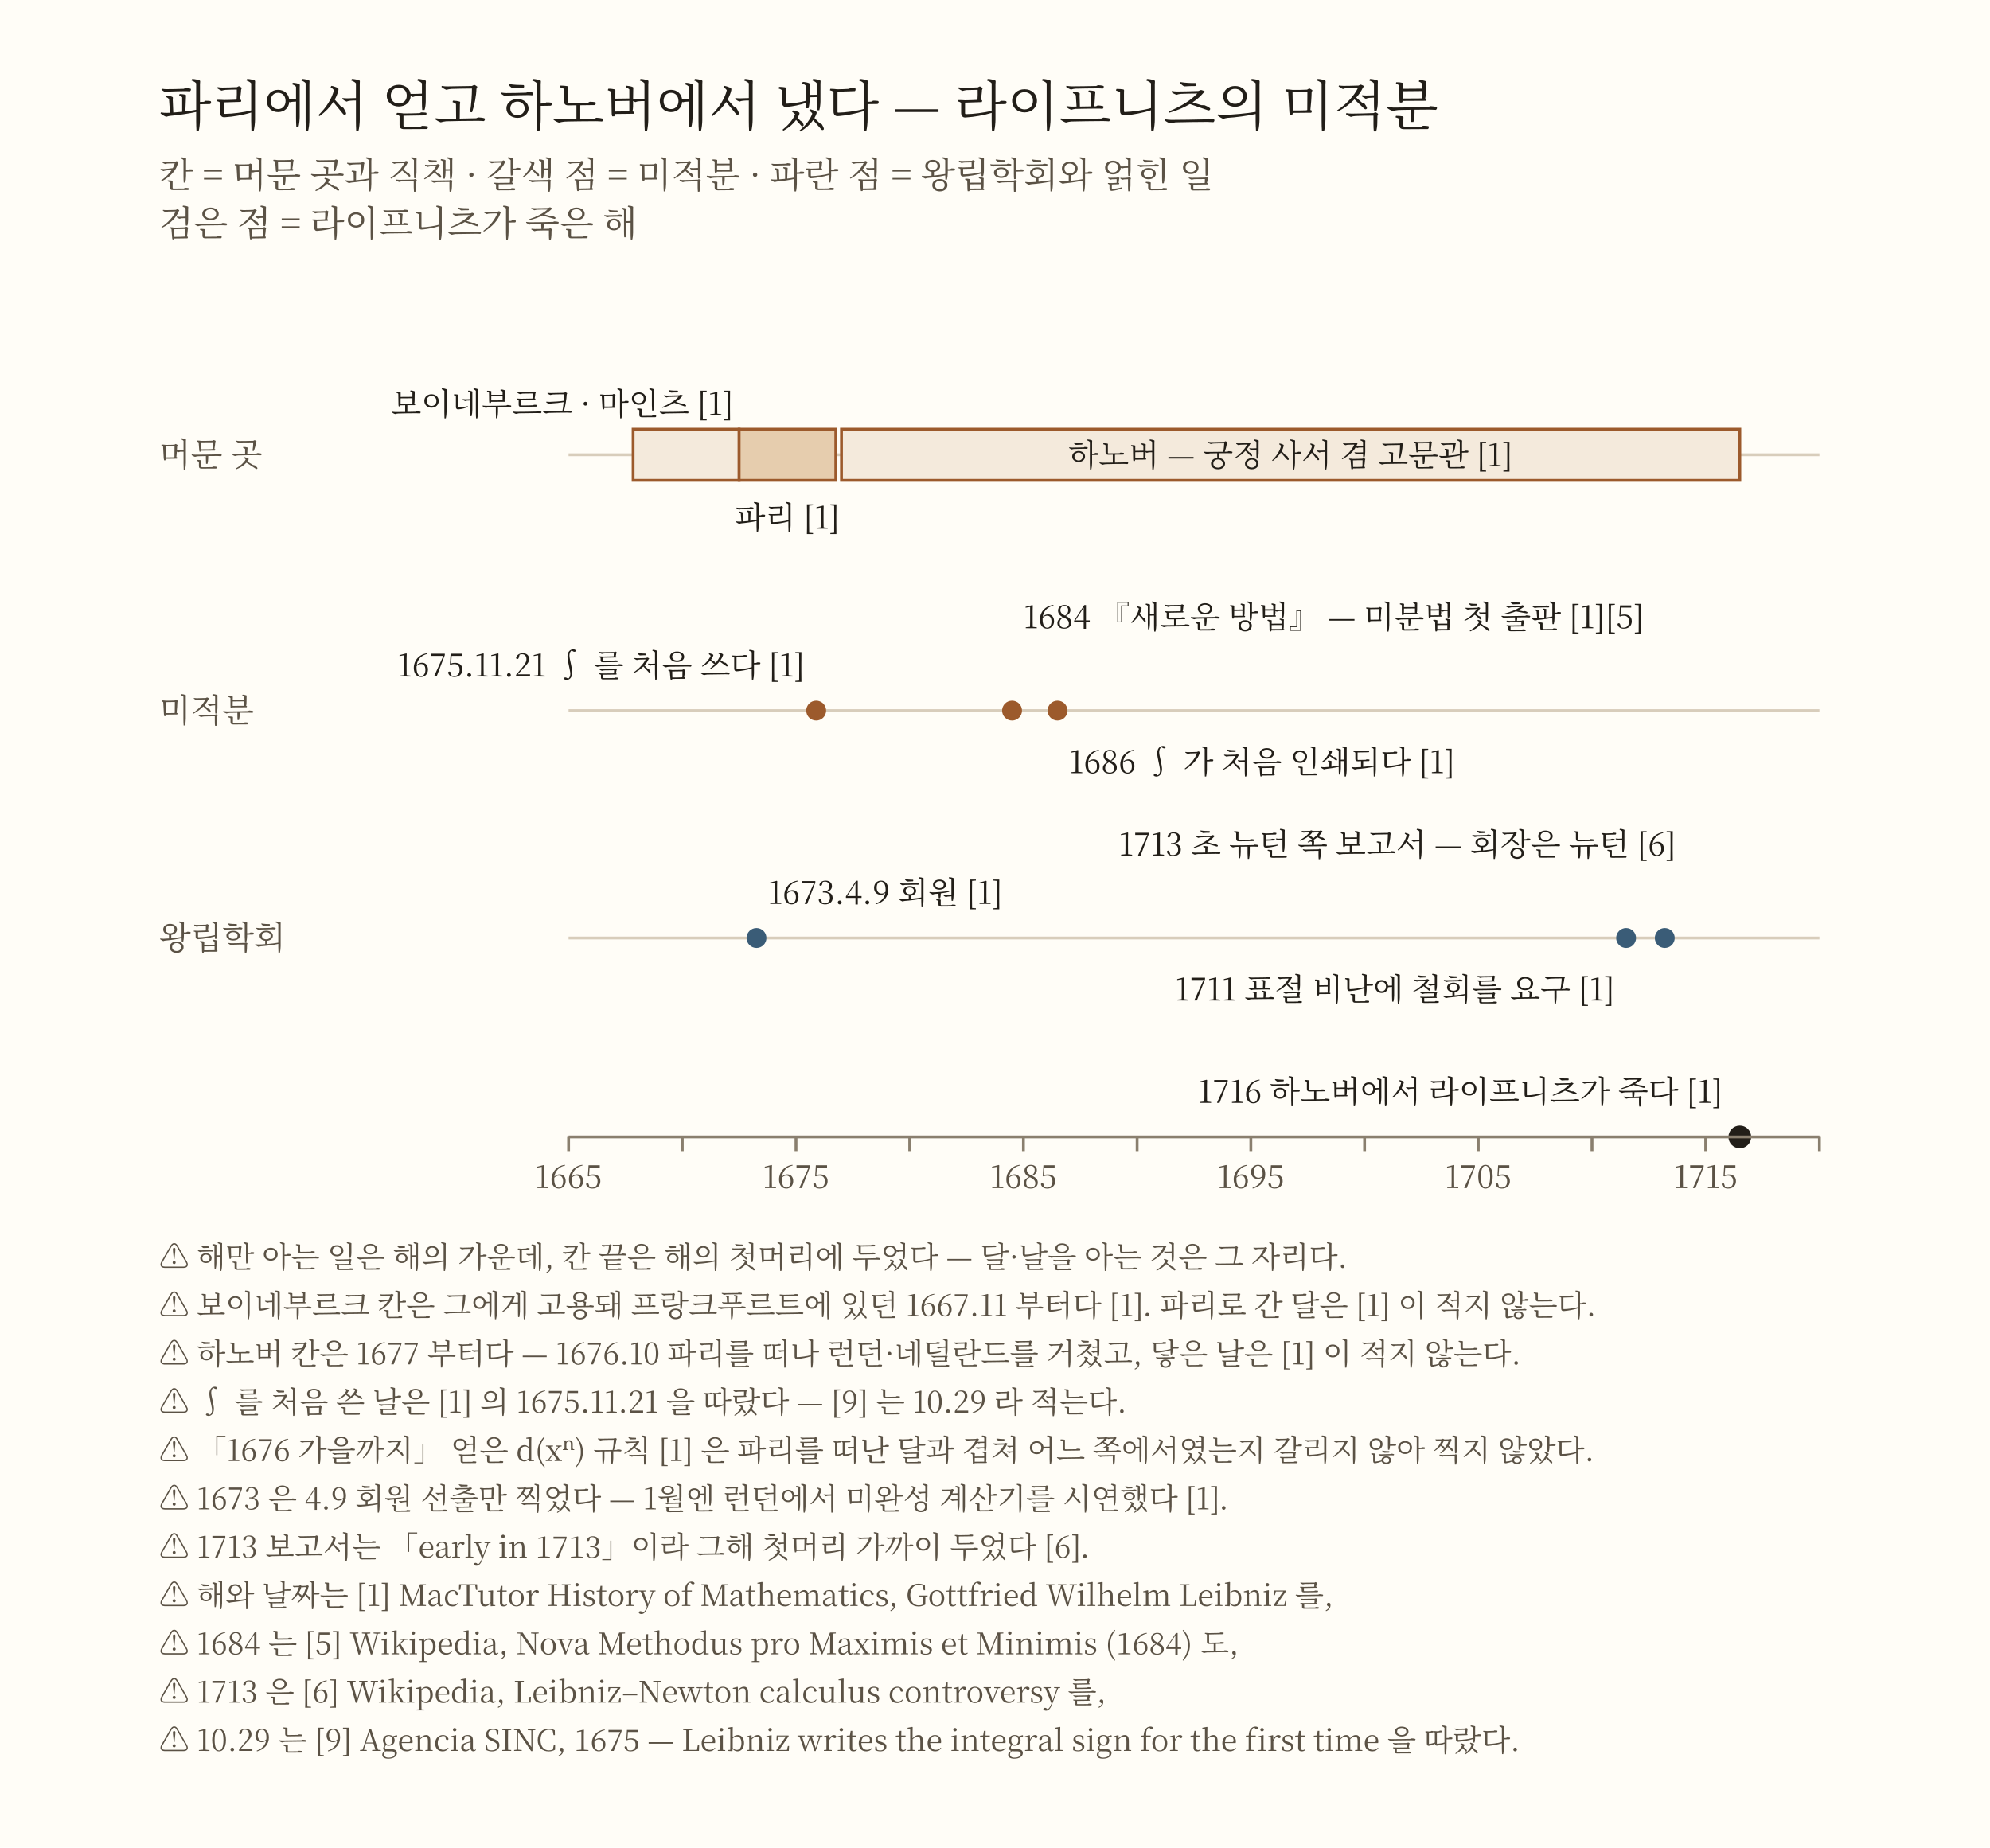
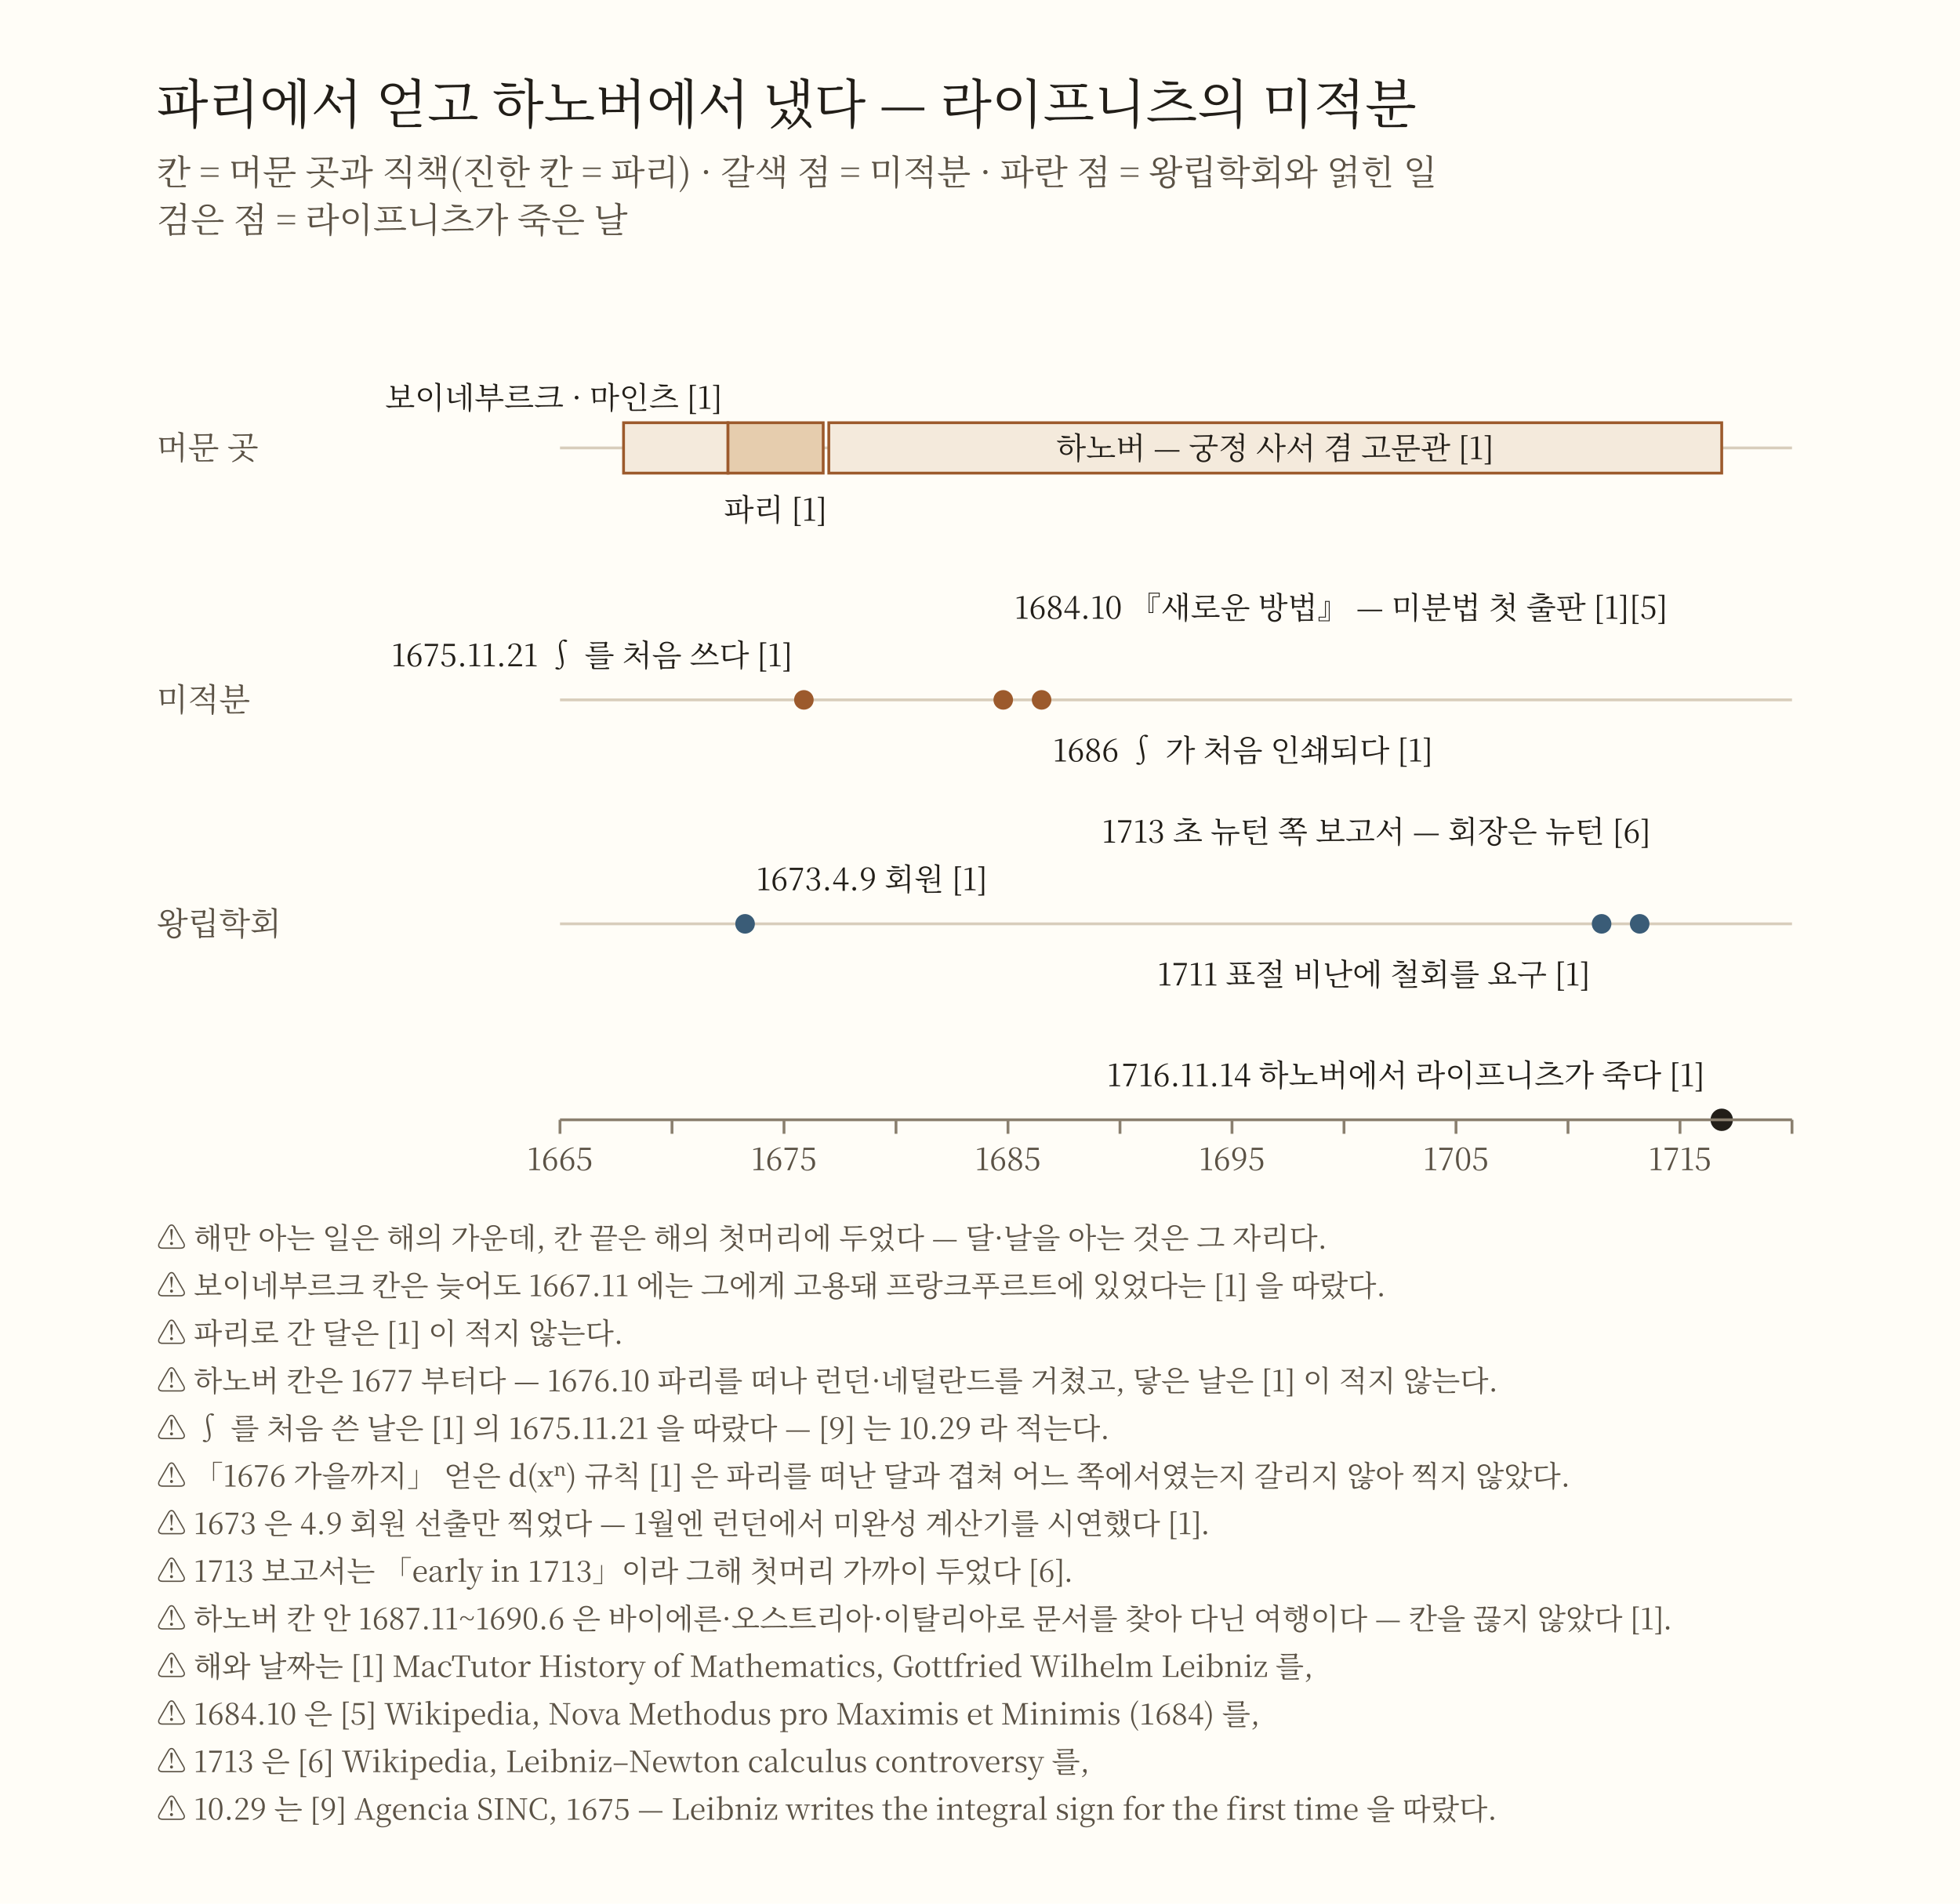
- <svg xmlns="http://www.w3.org/2000/svg" viewBox="0 0 700 650" width="700" height="650" role="img" aria-label="그림 위쪽에 「파리에서 얻고 하노버에서 냈다 — 라이프니츠의 미적분」라는 표제가 있고 그 아래에 두 줄로 칸은 머문 곳과 직책, 갈색 점은 미적분, 파란 점은 왕립학회와 얽힌 일, 검은 점은 라이프니츠가 죽은 해라는 부호표가 있다. 가로축은 1665년부터 1720년까지 다섯 해마다 눈금이 있고 열 해마다 숫자가 적혀 있다. 줄이 셋 있고 줄 이름은 왼쪽 끝에 머문 곳, 미적분, 왕립학회라고 적혀 있다. 머문 곳 줄에는 칸이 셋 있다. 1667년 11월부터 1672년 가운데까지 옅은 칸이 있고 그 끝 왼쪽 위에 보이네부르크, 마인츠라고 적혀 있다. 이어서 1676년 10월까지 진한 칸이 있고 그 아래에 파리라고 적혀 있다. 조금 띄어 1677년부터 1716년 가운데까지 옅은 칸이 있고 칸 안에 하노버, 궁정 사서 겸 고문관이라고 적혀 있다. 미적분 줄에는 갈색 점이 셋 있다. 1675년 11월 21일 점 왼쪽 위에 1675.11.21 ∫ 를 처음 쓰다, 1684년 점 오른쪽 위 두 번째 줄에 1684 새로운 방법, 미분법 첫 출판, 1686년 점 오른쪽 아래에 1686 ∫ 가 처음 인쇄되다라고 적혀 있다. 왕립학회 줄에는 파란 점이 셋 있다. 1673년 4월 9일 점 오른쪽 위에 1673.4.9 회원, 1711년 점 왼쪽 아래에 1711 표절 비난에 철회를 요구, 1713년 첫머리 가까운 점 왼쪽 위 두 번째 줄에 1713 초 뉴턴 쪽 보고서, 회장은 뉴턴이라고 적혀 있다. 가로축 위 1716년 가운데 자리에 검은 점이 있고 그 왼쪽 위에 1716 하노버에서 라이프니츠가 죽다라고 적혀 있다. 아래에 단서가 열한 줄 있다. 첫째, 해만 아는 일은 해의 가운데, 칸 끝은 해의 첫머리에 두었고 달, 날을 아는 것은 그 자리다. 둘째, 보이네부르크 칸은 그에게 고용돼 프랑크푸르트에 있던 1667.11 부터이고, 파리로 간 달은 1번이 적지 않는다. 셋째, 하노버 칸은 1677 부터이고, 1676.10 파리를 떠나 런던과 네덜란드를 거쳤으며 닿은 날은 1번이 적지 않는다. 넷째, ∫ 를 처음 쓴 날은 1번의 1675.11.21 을 따랐고 9번은 10.29 라 적는다. 다섯째, 1676 가을까지 얻은 d(xⁿ) 규칙은 파리를 떠난 달과 겹쳐 어느 쪽에서였는지 갈리지 않아 찍지 않았다. 여섯째, 1673 은 4.9 회원 선출만 찍었고 1월엔 런던에서 미완성 계산기를 시연했다. 일곱째, 1713 보고서는 early in 1713 이라 그해 첫머리 가까이 두었다. 여덟째부터 열한째까지, 해와 날짜는 1번 MacTutor History of Mathematics, Gottfried Wilhelm Leibniz 를, 1684 는 5번 Wikipedia, Nova Methodus pro Maximis et Minimis (1684) 도, 1713 은 6번 Wikipedia, Leibniz–Newton calculus controversy 를, 10.29 는 9번 Agencia SINC, 1675 — Leibniz writes the integral sign for the first time 을 따랐다">
+ <svg xmlns="http://www.w3.org/2000/svg" viewBox="0 0 700 680" width="700" height="680" role="img" aria-label="그림 위쪽에 「파리에서 얻고 하노버에서 냈다 — 라이프니츠의 미적분」라는 표제가 있고 그 아래에 두 줄로 칸은 머문 곳과 직책이고 진한 칸은 파리, 갈색 점은 미적분, 파란 점은 왕립학회와 얽힌 일, 검은 점은 라이프니츠가 죽은 날이라는 부호표가 있다. 가로축은 1665년부터 1720년까지 다섯 해마다 눈금이 있고 열 해마다 숫자가 적혀 있다. 줄이 셋 있고 줄 이름은 왼쪽 끝에 머문 곳, 미적분, 왕립학회라고 적혀 있다. 머문 곳 줄에는 칸이 셋 있다. 1667년 11월부터 파리로 간 해의 가운데까지 옅은 칸이 있고 그 끝 왼쪽 위에 보이네부르크, 마인츠라고 적혀 있다. 이어서 1676년 10월까지 진한 칸이 있고 그 아래에 파리라고 적혀 있다. 조금 띄어 1677년부터 1716년 11월 14일까지 옅은 칸이 있고 칸 안에 하노버, 궁정 사서 겸 고문관이라고 적혀 있다. 미적분 줄에는 갈색 점이 셋 있다. 1675년 11월 21일 점 왼쪽 위에 1675.11.21 ∫ 를 처음 쓰다, 1684년 10월 점 오른쪽 위 두 번째 줄에 1684.10 새로운 방법, 미분법 첫 출판, 1686년 점 오른쪽 아래에 1686 ∫ 가 처음 인쇄되다라고 적혀 있다. 왕립학회 줄에는 파란 점이 셋 있다. 1673년 4월 9일 점 오른쪽 위에 1673.4.9 회원, 1711년 점 왼쪽 아래에 1711 표절 비난에 철회를 요구, 1713년 첫머리 가까운 점 왼쪽 위 두 번째 줄에 1713 초 뉴턴 쪽 보고서, 회장은 뉴턴이라고 적혀 있다. 가로축 위 1716년 11월 14일 자리에 검은 점이 있고 그 왼쪽 위에 1716.11.14 하노버에서 라이프니츠가 죽다라고 적혀 있다. 아래에 단서가 열세 줄 있다. 첫째, 해만 아는 일은 해의 가운데, 칸 끝은 해의 첫머리에 두었고 달, 날을 아는 것은 그 자리다. 둘째, 보이네부르크 칸은 늦어도 1667.11 에는 그에게 고용돼 프랑크푸르트에 있었다는 1번을 따랐다. 셋째, 파리로 간 달은 1번이 적지 않는다. 넷째, 하노버 칸은 1677 부터이고, 1676.10 파리를 떠나 런던과 네덜란드를 거쳤으며 닿은 날은 1번이 적지 않는다. 다섯째, ∫ 를 처음 쓴 날은 1번의 1675.11.21 을 따랐고 9번은 10.29 라 적는다. 여섯째, 1676 가을까지 얻은 d(xⁿ) 규칙은 파리를 떠난 달과 겹쳐 어느 쪽에서였는지 갈리지 않아 찍지 않았다. 일곱째, 1673 은 4.9 회원 선출만 찍었고 1월엔 런던에서 미완성 계산기를 시연했다. 여덟째, 1713 보고서는 early in 1713 이라 그해 첫머리 가까이 두었다. 아홉째, 하노버 칸 안 1687.11~1690.6 은 바이에른, 오스트리아, 이탈리아로 문서를 찾아 다닌 여행이고 칸을 끊지 않았다. 열째부터 열셋째까지, 해와 날짜는 1번 MacTutor History of Mathematics, Gottfried Wilhelm Leibniz 를, 1684.10 은 5번 Wikipedia, Nova Methodus pro Maximis et Minimis (1684) 를, 1713 은 6번 Wikipedia, Leibniz–Newton calculus controversy 를, 10.29 는 9번 Agencia SINC, 1675 — Leibniz writes the integral sign for the first time 을 따랐다">
  <style>
    text{font-family:EB Garamond, Georgia, 'Noto Serif KR', 'Noto Serif CJK KR', NanumMyeongjo, Batang, AppleMyungjo, serif;fill:#221E18;}
    .h1{font-size:19px;} .h2{font-size:12.5px;fill:#5B5245;}
    .grp{font-size:11.5px;fill:#5B5245;}
    .ev{font-size:11px;} .yr{font-size:11px;fill:#5B5245;}
    .bg{fill:#FFFDF7;}
    .lane{stroke:#D8CDBB;stroke-width:1;}
    .seg{fill:#F4EADC;stroke:#9C5A2C;stroke-width:1;}
    .seg2{fill:#E6CDAE;stroke:#9C5A2C;stroke-width:1;}
    .mk{fill:#9C5A2C;} .bl{fill:#3A5C77;} .pt{fill:#221E18;}
    .dash{stroke:#5B5245;stroke-width:1;stroke-dasharray:3 3;}
    .brk{stroke:#5B5245;stroke-width:1.2;fill:none;}
    .axis{stroke:#8A7F6E;stroke-width:1;}
    .warn{font-size:10.5px;fill:#5B5245;}
  </style>
-   <rect class="bg" x="0" y="0" width="700" height="650" />
+   <rect class="bg" x="0" y="0" width="700" height="680" />
  <text class="h1" x="56" y="44" text-anchor="start">파리에서 얻고 하노버에서 냈다 — 라이프니츠의 미적분</text>
-   <text class="h2" x="56" y="66" text-anchor="start">칸 = 머문 곳과 직책 · 갈색 점 = 미적분 · 파란 점 = 왕립학회와 얽힌 일</text>
-   <text class="h2" x="56" y="83" text-anchor="start">검은 점 = 라이프니츠가 죽은 해</text>
+   <text class="h2" x="56" y="66" text-anchor="start">칸 = 머문 곳과 직책(진한 칸 = 파리) · 갈색 점 = 미적분 · 파란 점 = 왕립학회와 얽힌 일</text>
+   <text class="h2" x="56" y="83" text-anchor="start">검은 점 = 라이프니츠가 죽은 날</text>
  <line class="lane" x1="200" y1="160" x2="640" y2="160" />
  <text class="grp" x="56" y="164" text-anchor="start">머문 곳</text>
  <line class="lane" x1="200" y1="250" x2="640" y2="250" />
  <text class="grp" x="56" y="254" text-anchor="start">미적분</text>
  <line class="lane" x1="200" y1="330" x2="640" y2="330" />
  <text class="grp" x="56" y="334" text-anchor="start">왕립학회</text>
  <rect class="seg" x="222.7" y="151" width="37.3" height="18" />
  <rect class="seg2" x="260.0" y="151" width="34.0" height="18" />
-   <rect class="seg" x="296.0" y="151" width="316.0" height="18" />
+   <rect class="seg" x="296.0" y="151" width="318.9" height="18" />
  <text class="ev" x="258.0" y="146" text-anchor="end">보이네부르크 · 마인츠 [1]</text>
  <text class="ev" x="277.0" y="186" text-anchor="middle">파리 [1]</text>
-   <text class="ev" x="454.0" y="164" text-anchor="middle">하노버 — 궁정 사서 겸 고문관 [1]</text>
+   <text class="ev" x="455.4" y="164" text-anchor="middle">하노버 — 궁정 사서 겸 고문관 [1]</text>
  <circle class="mk" cx="287.1" cy="250" r="3.5" />
  <text class="ev" x="283.1" y="238" text-anchor="end">1675.11.21 ∫ 를 처음 쓰다 [1]</text>
-   <circle class="mk" cx="356.0" cy="250" r="3.5" />
-   <text class="ev" x="360.0" y="221" text-anchor="start">1684 『새로운 방법』 — 미분법 첫 출판 [1][5]</text>
+   <circle class="mk" cx="358.3" cy="250" r="3.5" />
+   <text class="ev" x="362.3" y="221" text-anchor="start">1684.10 『새로운 방법』 — 미분법 첫 출판 [1][5]</text>
  <circle class="mk" cx="372.0" cy="250" r="3.5" />
  <text class="ev" x="376.0" y="272" text-anchor="start">1686 ∫ 가 처음 인쇄되다 [1]</text>
  <circle class="bl" cx="266.1" cy="330" r="3.5" />
  <text class="ev" x="270.1" y="318" text-anchor="start">1673.4.9 회원 [1]</text>
  <circle class="bl" cx="572.0" cy="330" r="3.5" />
  <text class="ev" x="568.0" y="352" text-anchor="end">1711 표절 비난에 철회를 요구 [1]</text>
  <circle class="bl" cx="585.6" cy="330" r="3.5" />
  <text class="ev" x="589.6" y="301" text-anchor="end">1713 초 뉴턴 쪽 보고서 — 회장은 뉴턴 [6]</text>
-   <circle class="pt" cx="612.0" cy="400" r="4" />
-   <text class="ev" x="606.0" y="388" text-anchor="end">1716 하노버에서 라이프니츠가 죽다 [1]</text>
+   <circle class="pt" cx="614.9" cy="400" r="4" />
+   <text class="ev" x="608.9" y="388" text-anchor="end">1716.11.14 하노버에서 라이프니츠가 죽다 [1]</text>
  <line class="axis" x1="200" y1="400" x2="640" y2="400" />
  <line class="axis" x1="200.0" y1="400" x2="200.0" y2="405" />
  <text class="yr" x="200.0" y="418" text-anchor="middle">1665</text>
  <line class="axis" x1="240.0" y1="400" x2="240.0" y2="405" />
  <line class="axis" x1="280.0" y1="400" x2="280.0" y2="405" />
  <text class="yr" x="280.0" y="418" text-anchor="middle">1675</text>
  <line class="axis" x1="320.0" y1="400" x2="320.0" y2="405" />
  <line class="axis" x1="360.0" y1="400" x2="360.0" y2="405" />
  <text class="yr" x="360.0" y="418" text-anchor="middle">1685</text>
  <line class="axis" x1="400.0" y1="400" x2="400.0" y2="405" />
  <line class="axis" x1="440.0" y1="400" x2="440.0" y2="405" />
  <text class="yr" x="440.0" y="418" text-anchor="middle">1695</text>
  <line class="axis" x1="480.0" y1="400" x2="480.0" y2="405" />
  <line class="axis" x1="520.0" y1="400" x2="520.0" y2="405" />
  <text class="yr" x="520.0" y="418" text-anchor="middle">1705</text>
  <line class="axis" x1="560.0" y1="400" x2="560.0" y2="405" />
  <line class="axis" x1="600.0" y1="400" x2="600.0" y2="405" />
  <text class="yr" x="600.0" y="418" text-anchor="middle">1715</text>
  <line class="axis" x1="640.0" y1="400" x2="640.0" y2="405" />
  <text class="warn" x="56" y="446">⚠ 해만 아는 일은 해의 가운데, 칸 끝은 해의 첫머리에 두었다 — 달·날을 아는 것은 그 자리다.</text>
-   <text class="warn" x="56" y="463">⚠ 보이네부르크 칸은 그에게 고용돼 프랑크푸르트에 있던 1667.11 부터다 [1]. 파리로 간 달은 [1] 이 적지 않는다.</text>
-   <text class="warn" x="56" y="480">⚠ 하노버 칸은 1677 부터다 — 1676.10 파리를 떠나 런던·네덜란드를 거쳤고, 닿은 날은 [1] 이 적지 않는다.</text>
-   <text class="warn" x="56" y="497">⚠ ∫ 를 처음 쓴 날은 [1] 의 1675.11.21 을 따랐다 — [9] 는 10.29 라 적는다.</text>
-   <text class="warn" x="56" y="514">⚠ 「1676 가을까지」 얻은 d(xⁿ) 규칙 [1] 은 파리를 떠난 달과 겹쳐 어느 쪽에서였는지 갈리지 않아 찍지 않았다.</text>
-   <text class="warn" x="56" y="531">⚠ 1673 은 4.9 회원 선출만 찍었다 — 1월엔 런던에서 미완성 계산기를 시연했다 [1].</text>
-   <text class="warn" x="56" y="548">⚠ 1713 보고서는 「early in 1713」이라 그해 첫머리 가까이 두었다 [6].</text>
-   <text class="warn" x="56" y="565">⚠ 해와 날짜는 [1] MacTutor History of Mathematics, Gottfried Wilhelm Leibniz 를,</text>
-   <text class="warn" x="56" y="582">⚠ 1684 는 [5] Wikipedia, Nova Methodus pro Maximis et Minimis (1684) 도,</text>
-   <text class="warn" x="56" y="599">⚠ 1713 은 [6] Wikipedia, Leibniz–Newton calculus controversy 를,</text>
-   <text class="warn" x="56" y="616">⚠ 10.29 는 [9] Agencia SINC, 1675 — Leibniz writes the integral sign for the first time 을 따랐다.</text>
+   <text class="warn" x="56" y="463">⚠ 보이네부르크 칸은 늦어도 1667.11 에는 그에게 고용돼 프랑크푸르트에 있었다는 [1] 을 따랐다.</text>
+   <text class="warn" x="56" y="480">⚠ 파리로 간 달은 [1] 이 적지 않는다.</text>
+   <text class="warn" x="56" y="497">⚠ 하노버 칸은 1677 부터다 — 1676.10 파리를 떠나 런던·네덜란드를 거쳤고, 닿은 날은 [1] 이 적지 않는다.</text>
+   <text class="warn" x="56" y="514">⚠ ∫ 를 처음 쓴 날은 [1] 의 1675.11.21 을 따랐다 — [9] 는 10.29 라 적는다.</text>
+   <text class="warn" x="56" y="531">⚠ 「1676 가을까지」 얻은 d(xⁿ) 규칙 [1] 은 파리를 떠난 달과 겹쳐 어느 쪽에서였는지 갈리지 않아 찍지 않았다.</text>
+   <text class="warn" x="56" y="548">⚠ 1673 은 4.9 회원 선출만 찍었다 — 1월엔 런던에서 미완성 계산기를 시연했다 [1].</text>
+   <text class="warn" x="56" y="565">⚠ 1713 보고서는 「early in 1713」이라 그해 첫머리 가까이 두었다 [6].</text>
+   <text class="warn" x="56" y="582">⚠ 하노버 칸 안 1687.11~1690.6 은 바이에른·오스트리아·이탈리아로 문서를 찾아 다닌 여행이다 — 칸을 끊지 않았다 [1].</text>
+   <text class="warn" x="56" y="599">⚠ 해와 날짜는 [1] MacTutor History of Mathematics, Gottfried Wilhelm Leibniz 를,</text>
+   <text class="warn" x="56" y="616">⚠ 1684.10 은 [5] Wikipedia, Nova Methodus pro Maximis et Minimis (1684) 를,</text>
+   <text class="warn" x="56" y="633">⚠ 1713 은 [6] Wikipedia, Leibniz–Newton calculus controversy 를,</text>
+   <text class="warn" x="56" y="650">⚠ 10.29 는 [9] Agencia SINC, 1675 — Leibniz writes the integral sign for the first time 을 따랐다.</text>
</svg>
